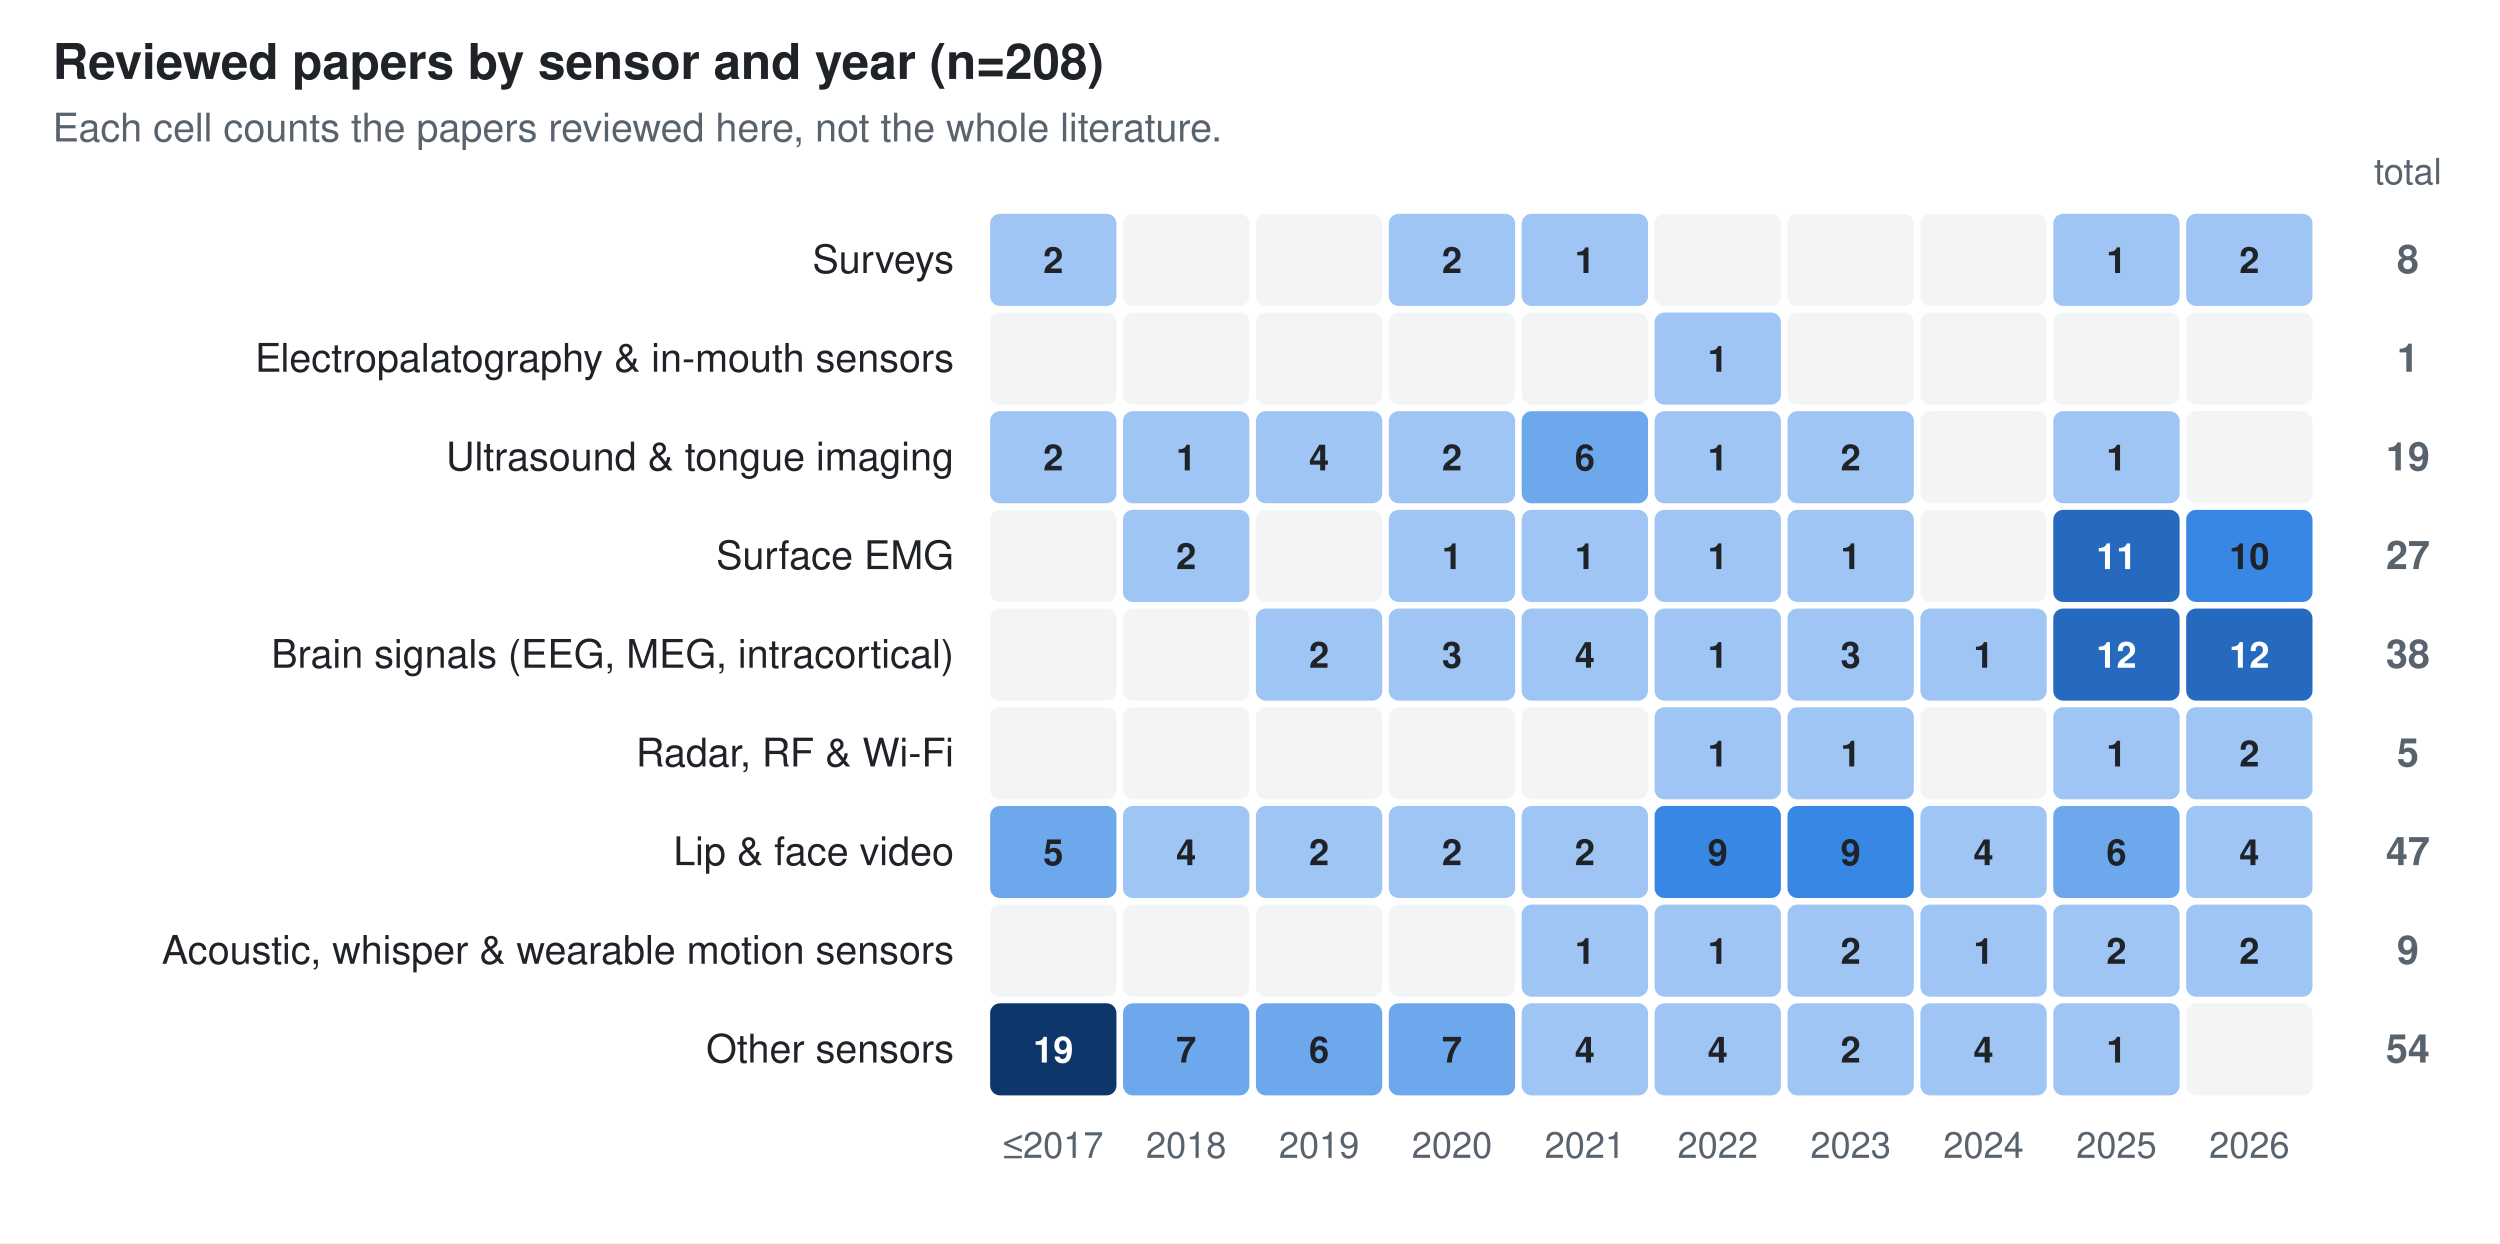
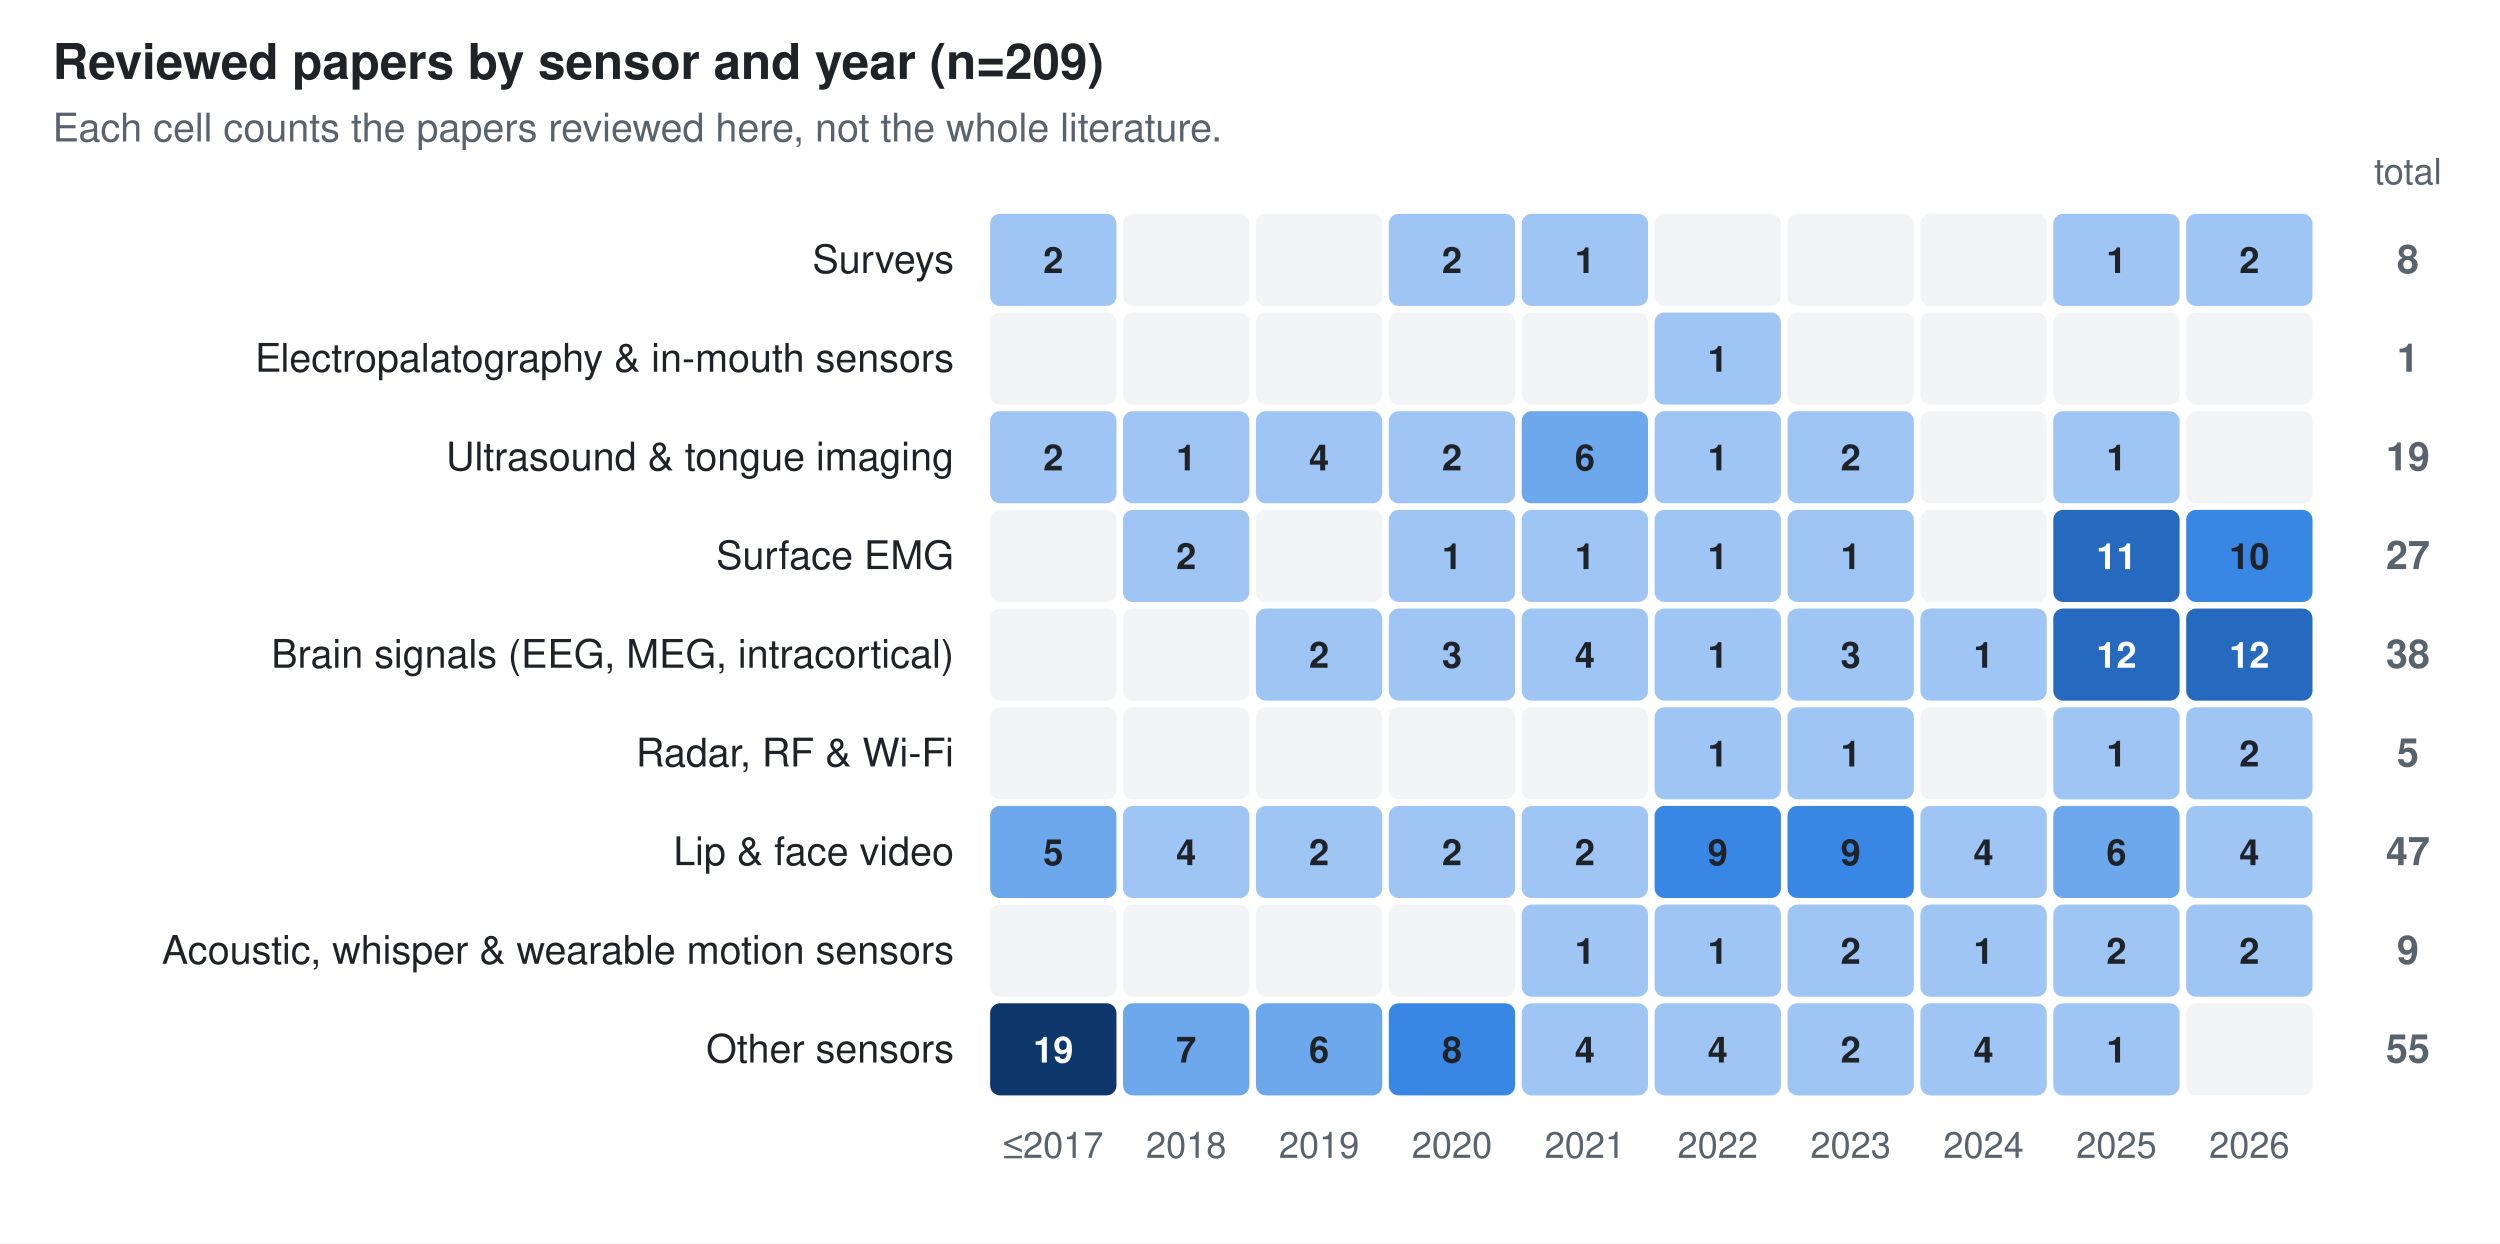
- <svg xmlns="http://www.w3.org/2000/svg" width="760" height="378" viewBox="0 0 760 378" font-family="-apple-system, BlinkMacSystemFont, 'Segoe UI', Helvetica, Arial, sans-serif" role="img" aria-label="Reviewed papers by sensor and year (n=208)">
+ <svg xmlns="http://www.w3.org/2000/svg" width="760" height="378" viewBox="0 0 760 378" font-family="-apple-system, BlinkMacSystemFont, 'Segoe UI', Helvetica, Arial, sans-serif" role="img" aria-label="Reviewed papers by sensor and year (n=209)">
  <rect width="760" height="378" fill="#ffffff" />
-   <text x="16.0" y="24.0" font-size="15" fill="#1f2328" text-anchor="start" font-weight="600">Reviewed papers by sensor and year (n=208)</text>
+   <text x="16.0" y="24.0" font-size="15" fill="#1f2328" text-anchor="start" font-weight="600">Reviewed papers by sensor and year (n=209)</text>
  <text x="16.0" y="43.0" font-size="12" fill="#59636e" text-anchor="start">Each cell counts the papers reviewed here, not the whole literature.</text>
  <text x="320.2" y="352.0" font-size="11" fill="#59636e" text-anchor="middle">≤2017</text>
  <text x="360.6" y="352.0" font-size="11" fill="#59636e" text-anchor="middle">2018</text>
  <text x="401.0" y="352.0" font-size="11" fill="#59636e" text-anchor="middle">2019</text>
  <text x="441.4" y="352.0" font-size="11" fill="#59636e" text-anchor="middle">2020</text>
  <text x="481.8" y="352.0" font-size="11" fill="#59636e" text-anchor="middle">2021</text>
  <text x="522.2" y="352.0" font-size="11" fill="#59636e" text-anchor="middle">2022</text>
  <text x="562.6" y="352.0" font-size="11" fill="#59636e" text-anchor="middle">2023</text>
  <text x="603.0" y="352.0" font-size="11" fill="#59636e" text-anchor="middle">2024</text>
  <text x="643.4" y="352.0" font-size="11" fill="#59636e" text-anchor="middle">2025</text>
  <text x="683.8" y="352.0" font-size="11" fill="#59636e" text-anchor="middle">2026</text>
  <text x="732.0" y="56.0" font-size="11" fill="#59636e" text-anchor="middle">total</text>
  <text x="290.0" y="83.0" font-size="12" fill="#1f2328" text-anchor="end">Surveys</text>
  <rect x="301.0" y="65.0" width="38.4" height="28.0" rx="3" fill="#9ec5f4" />
  <text x="320.2" y="83.0" font-size="11" fill="#1f2328" text-anchor="middle" font-weight="600">2</text>
  <rect x="341.4" y="65.0" width="38.4" height="28.0" rx="3" fill="#f3f4f6" />
  <rect x="381.8" y="65.0" width="38.4" height="28.0" rx="3" fill="#f3f4f6" />
  <rect x="422.2" y="65.0" width="38.4" height="28.0" rx="3" fill="#9ec5f4" />
  <text x="441.4" y="83.0" font-size="11" fill="#1f2328" text-anchor="middle" font-weight="600">2</text>
  <rect x="462.6" y="65.0" width="38.4" height="28.0" rx="3" fill="#9ec5f4" />
  <text x="481.8" y="83.0" font-size="11" fill="#1f2328" text-anchor="middle" font-weight="600">1</text>
  <rect x="503.0" y="65.0" width="38.4" height="28.0" rx="3" fill="#f3f4f6" />
  <rect x="543.4" y="65.0" width="38.4" height="28.0" rx="3" fill="#f3f4f6" />
  <rect x="583.8" y="65.0" width="38.4" height="28.0" rx="3" fill="#f3f4f6" />
  <rect x="624.2" y="65.0" width="38.4" height="28.0" rx="3" fill="#9ec5f4" />
  <text x="643.4" y="83.0" font-size="11" fill="#1f2328" text-anchor="middle" font-weight="600">1</text>
  <rect x="664.6" y="65.0" width="38.4" height="28.0" rx="3" fill="#9ec5f4" />
  <text x="683.8" y="83.0" font-size="11" fill="#1f2328" text-anchor="middle" font-weight="600">2</text>
  <text x="732.0" y="83.0" font-size="12" fill="#59636e" text-anchor="middle" font-weight="600">8</text>
  <text x="290.0" y="113.0" font-size="12" fill="#1f2328" text-anchor="end">Electropalatography &amp; in-mouth sensors</text>
  <rect x="301.0" y="95.0" width="38.4" height="28.0" rx="3" fill="#f3f4f6" />
  <rect x="341.4" y="95.0" width="38.4" height="28.0" rx="3" fill="#f3f4f6" />
  <rect x="381.8" y="95.0" width="38.4" height="28.0" rx="3" fill="#f3f4f6" />
  <rect x="422.2" y="95.0" width="38.4" height="28.0" rx="3" fill="#f3f4f6" />
  <rect x="462.6" y="95.0" width="38.4" height="28.0" rx="3" fill="#f3f4f6" />
  <rect x="503.0" y="95.0" width="38.4" height="28.0" rx="3" fill="#9ec5f4" />
  <text x="522.2" y="113.0" font-size="11" fill="#1f2328" text-anchor="middle" font-weight="600">1</text>
  <rect x="543.4" y="95.0" width="38.4" height="28.0" rx="3" fill="#f3f4f6" />
  <rect x="583.8" y="95.0" width="38.4" height="28.0" rx="3" fill="#f3f4f6" />
  <rect x="624.2" y="95.0" width="38.4" height="28.0" rx="3" fill="#f3f4f6" />
  <rect x="664.6" y="95.0" width="38.4" height="28.0" rx="3" fill="#f3f4f6" />
  <text x="732.0" y="113.0" font-size="12" fill="#59636e" text-anchor="middle" font-weight="600">1</text>
  <text x="290.0" y="143.0" font-size="12" fill="#1f2328" text-anchor="end">Ultrasound &amp; tongue imaging</text>
  <rect x="301.0" y="125.0" width="38.4" height="28.0" rx="3" fill="#9ec5f4" />
  <text x="320.2" y="143.0" font-size="11" fill="#1f2328" text-anchor="middle" font-weight="600">2</text>
  <rect x="341.4" y="125.0" width="38.4" height="28.0" rx="3" fill="#9ec5f4" />
  <text x="360.6" y="143.0" font-size="11" fill="#1f2328" text-anchor="middle" font-weight="600">1</text>
  <rect x="381.8" y="125.0" width="38.4" height="28.0" rx="3" fill="#9ec5f4" />
  <text x="401.0" y="143.0" font-size="11" fill="#1f2328" text-anchor="middle" font-weight="600">4</text>
  <rect x="422.2" y="125.0" width="38.4" height="28.0" rx="3" fill="#9ec5f4" />
  <text x="441.4" y="143.0" font-size="11" fill="#1f2328" text-anchor="middle" font-weight="600">2</text>
  <rect x="462.6" y="125.0" width="38.4" height="28.0" rx="3" fill="#6da7ec" />
  <text x="481.8" y="143.0" font-size="11" fill="#1f2328" text-anchor="middle" font-weight="600">6</text>
  <rect x="503.0" y="125.0" width="38.4" height="28.0" rx="3" fill="#9ec5f4" />
  <text x="522.2" y="143.0" font-size="11" fill="#1f2328" text-anchor="middle" font-weight="600">1</text>
  <rect x="543.4" y="125.0" width="38.4" height="28.0" rx="3" fill="#9ec5f4" />
  <text x="562.6" y="143.0" font-size="11" fill="#1f2328" text-anchor="middle" font-weight="600">2</text>
  <rect x="583.8" y="125.0" width="38.4" height="28.0" rx="3" fill="#f3f4f6" />
  <rect x="624.2" y="125.0" width="38.4" height="28.0" rx="3" fill="#9ec5f4" />
  <text x="643.4" y="143.0" font-size="11" fill="#1f2328" text-anchor="middle" font-weight="600">1</text>
  <rect x="664.6" y="125.0" width="38.4" height="28.0" rx="3" fill="#f3f4f6" />
  <text x="732.0" y="143.0" font-size="12" fill="#59636e" text-anchor="middle" font-weight="600">19</text>
  <text x="290.0" y="173.0" font-size="12" fill="#1f2328" text-anchor="end">Surface EMG</text>
  <rect x="301.0" y="155.0" width="38.4" height="28.0" rx="3" fill="#f3f4f6" />
  <rect x="341.4" y="155.0" width="38.4" height="28.0" rx="3" fill="#9ec5f4" />
  <text x="360.6" y="173.0" font-size="11" fill="#1f2328" text-anchor="middle" font-weight="600">2</text>
  <rect x="381.8" y="155.0" width="38.4" height="28.0" rx="3" fill="#f3f4f6" />
  <rect x="422.2" y="155.0" width="38.4" height="28.0" rx="3" fill="#9ec5f4" />
  <text x="441.4" y="173.0" font-size="11" fill="#1f2328" text-anchor="middle" font-weight="600">1</text>
  <rect x="462.6" y="155.0" width="38.4" height="28.0" rx="3" fill="#9ec5f4" />
  <text x="481.8" y="173.0" font-size="11" fill="#1f2328" text-anchor="middle" font-weight="600">1</text>
  <rect x="503.0" y="155.0" width="38.4" height="28.0" rx="3" fill="#9ec5f4" />
  <text x="522.2" y="173.0" font-size="11" fill="#1f2328" text-anchor="middle" font-weight="600">1</text>
  <rect x="543.4" y="155.0" width="38.4" height="28.0" rx="3" fill="#9ec5f4" />
  <text x="562.6" y="173.0" font-size="11" fill="#1f2328" text-anchor="middle" font-weight="600">1</text>
  <rect x="583.8" y="155.0" width="38.4" height="28.0" rx="3" fill="#f3f4f6" />
  <rect x="624.2" y="155.0" width="38.4" height="28.0" rx="3" fill="#256abf" />
  <text x="643.4" y="173.0" font-size="11" fill="#ffffff" text-anchor="middle" font-weight="600">11</text>
  <rect x="664.6" y="155.0" width="38.4" height="28.0" rx="3" fill="#3987e5" />
  <text x="683.8" y="173.0" font-size="11" fill="#1f2328" text-anchor="middle" font-weight="600">10</text>
  <text x="732.0" y="173.0" font-size="12" fill="#59636e" text-anchor="middle" font-weight="600">27</text>
  <text x="290.0" y="203.0" font-size="12" fill="#1f2328" text-anchor="end">Brain signals (EEG, MEG, intracortical)</text>
  <rect x="301.0" y="185.0" width="38.4" height="28.0" rx="3" fill="#f3f4f6" />
  <rect x="341.4" y="185.0" width="38.4" height="28.0" rx="3" fill="#f3f4f6" />
  <rect x="381.8" y="185.0" width="38.4" height="28.0" rx="3" fill="#9ec5f4" />
  <text x="401.0" y="203.0" font-size="11" fill="#1f2328" text-anchor="middle" font-weight="600">2</text>
  <rect x="422.2" y="185.0" width="38.4" height="28.0" rx="3" fill="#9ec5f4" />
  <text x="441.4" y="203.0" font-size="11" fill="#1f2328" text-anchor="middle" font-weight="600">3</text>
  <rect x="462.6" y="185.0" width="38.4" height="28.0" rx="3" fill="#9ec5f4" />
  <text x="481.8" y="203.0" font-size="11" fill="#1f2328" text-anchor="middle" font-weight="600">4</text>
  <rect x="503.0" y="185.0" width="38.4" height="28.0" rx="3" fill="#9ec5f4" />
  <text x="522.2" y="203.0" font-size="11" fill="#1f2328" text-anchor="middle" font-weight="600">1</text>
  <rect x="543.4" y="185.0" width="38.4" height="28.0" rx="3" fill="#9ec5f4" />
  <text x="562.6" y="203.0" font-size="11" fill="#1f2328" text-anchor="middle" font-weight="600">3</text>
  <rect x="583.8" y="185.0" width="38.4" height="28.0" rx="3" fill="#9ec5f4" />
  <text x="603.0" y="203.0" font-size="11" fill="#1f2328" text-anchor="middle" font-weight="600">1</text>
  <rect x="624.2" y="185.0" width="38.4" height="28.0" rx="3" fill="#256abf" />
  <text x="643.4" y="203.0" font-size="11" fill="#ffffff" text-anchor="middle" font-weight="600">12</text>
  <rect x="664.6" y="185.0" width="38.4" height="28.0" rx="3" fill="#256abf" />
  <text x="683.8" y="203.0" font-size="11" fill="#ffffff" text-anchor="middle" font-weight="600">12</text>
  <text x="732.0" y="203.0" font-size="12" fill="#59636e" text-anchor="middle" font-weight="600">38</text>
  <text x="290.0" y="233.0" font-size="12" fill="#1f2328" text-anchor="end">Radar, RF &amp; Wi-Fi</text>
  <rect x="301.0" y="215.0" width="38.4" height="28.0" rx="3" fill="#f3f4f6" />
  <rect x="341.4" y="215.0" width="38.4" height="28.0" rx="3" fill="#f3f4f6" />
  <rect x="381.8" y="215.0" width="38.4" height="28.0" rx="3" fill="#f3f4f6" />
  <rect x="422.2" y="215.0" width="38.4" height="28.0" rx="3" fill="#f3f4f6" />
  <rect x="462.6" y="215.0" width="38.4" height="28.0" rx="3" fill="#f3f4f6" />
  <rect x="503.0" y="215.0" width="38.4" height="28.0" rx="3" fill="#9ec5f4" />
  <text x="522.2" y="233.0" font-size="11" fill="#1f2328" text-anchor="middle" font-weight="600">1</text>
  <rect x="543.4" y="215.0" width="38.4" height="28.0" rx="3" fill="#9ec5f4" />
  <text x="562.6" y="233.0" font-size="11" fill="#1f2328" text-anchor="middle" font-weight="600">1</text>
  <rect x="583.8" y="215.0" width="38.4" height="28.0" rx="3" fill="#f3f4f6" />
  <rect x="624.2" y="215.0" width="38.4" height="28.0" rx="3" fill="#9ec5f4" />
  <text x="643.4" y="233.0" font-size="11" fill="#1f2328" text-anchor="middle" font-weight="600">1</text>
  <rect x="664.6" y="215.0" width="38.4" height="28.0" rx="3" fill="#9ec5f4" />
  <text x="683.8" y="233.0" font-size="11" fill="#1f2328" text-anchor="middle" font-weight="600">2</text>
  <text x="732.0" y="233.0" font-size="12" fill="#59636e" text-anchor="middle" font-weight="600">5</text>
  <text x="290.0" y="263.0" font-size="12" fill="#1f2328" text-anchor="end">Lip &amp; face video</text>
  <rect x="301.0" y="245.0" width="38.4" height="28.0" rx="3" fill="#6da7ec" />
  <text x="320.2" y="263.0" font-size="11" fill="#1f2328" text-anchor="middle" font-weight="600">5</text>
  <rect x="341.4" y="245.0" width="38.4" height="28.0" rx="3" fill="#9ec5f4" />
  <text x="360.6" y="263.0" font-size="11" fill="#1f2328" text-anchor="middle" font-weight="600">4</text>
  <rect x="381.8" y="245.0" width="38.4" height="28.0" rx="3" fill="#9ec5f4" />
  <text x="401.0" y="263.0" font-size="11" fill="#1f2328" text-anchor="middle" font-weight="600">2</text>
  <rect x="422.2" y="245.0" width="38.4" height="28.0" rx="3" fill="#9ec5f4" />
  <text x="441.4" y="263.0" font-size="11" fill="#1f2328" text-anchor="middle" font-weight="600">2</text>
  <rect x="462.6" y="245.0" width="38.4" height="28.0" rx="3" fill="#9ec5f4" />
  <text x="481.8" y="263.0" font-size="11" fill="#1f2328" text-anchor="middle" font-weight="600">2</text>
  <rect x="503.0" y="245.0" width="38.4" height="28.0" rx="3" fill="#3987e5" />
  <text x="522.2" y="263.0" font-size="11" fill="#1f2328" text-anchor="middle" font-weight="600">9</text>
  <rect x="543.4" y="245.0" width="38.4" height="28.0" rx="3" fill="#3987e5" />
  <text x="562.6" y="263.0" font-size="11" fill="#1f2328" text-anchor="middle" font-weight="600">9</text>
  <rect x="583.8" y="245.0" width="38.4" height="28.0" rx="3" fill="#9ec5f4" />
  <text x="603.0" y="263.0" font-size="11" fill="#1f2328" text-anchor="middle" font-weight="600">4</text>
  <rect x="624.2" y="245.0" width="38.4" height="28.0" rx="3" fill="#6da7ec" />
  <text x="643.4" y="263.0" font-size="11" fill="#1f2328" text-anchor="middle" font-weight="600">6</text>
  <rect x="664.6" y="245.0" width="38.4" height="28.0" rx="3" fill="#9ec5f4" />
  <text x="683.8" y="263.0" font-size="11" fill="#1f2328" text-anchor="middle" font-weight="600">4</text>
  <text x="732.0" y="263.0" font-size="12" fill="#59636e" text-anchor="middle" font-weight="600">47</text>
  <text x="290.0" y="293.0" font-size="12" fill="#1f2328" text-anchor="end">Acoustic, whisper &amp; wearable motion sensors</text>
  <rect x="301.0" y="275.0" width="38.4" height="28.0" rx="3" fill="#f3f4f6" />
  <rect x="341.4" y="275.0" width="38.4" height="28.0" rx="3" fill="#f3f4f6" />
  <rect x="381.8" y="275.0" width="38.4" height="28.0" rx="3" fill="#f3f4f6" />
  <rect x="422.2" y="275.0" width="38.4" height="28.0" rx="3" fill="#f3f4f6" />
  <rect x="462.6" y="275.0" width="38.4" height="28.0" rx="3" fill="#9ec5f4" />
  <text x="481.8" y="293.0" font-size="11" fill="#1f2328" text-anchor="middle" font-weight="600">1</text>
  <rect x="503.0" y="275.0" width="38.4" height="28.0" rx="3" fill="#9ec5f4" />
  <text x="522.2" y="293.0" font-size="11" fill="#1f2328" text-anchor="middle" font-weight="600">1</text>
  <rect x="543.4" y="275.0" width="38.4" height="28.0" rx="3" fill="#9ec5f4" />
  <text x="562.6" y="293.0" font-size="11" fill="#1f2328" text-anchor="middle" font-weight="600">2</text>
  <rect x="583.8" y="275.0" width="38.4" height="28.0" rx="3" fill="#9ec5f4" />
  <text x="603.0" y="293.0" font-size="11" fill="#1f2328" text-anchor="middle" font-weight="600">1</text>
  <rect x="624.2" y="275.0" width="38.4" height="28.0" rx="3" fill="#9ec5f4" />
  <text x="643.4" y="293.0" font-size="11" fill="#1f2328" text-anchor="middle" font-weight="600">2</text>
  <rect x="664.6" y="275.0" width="38.4" height="28.0" rx="3" fill="#9ec5f4" />
  <text x="683.8" y="293.0" font-size="11" fill="#1f2328" text-anchor="middle" font-weight="600">2</text>
  <text x="732.0" y="293.0" font-size="12" fill="#59636e" text-anchor="middle" font-weight="600">9</text>
  <text x="290.0" y="323.0" font-size="12" fill="#1f2328" text-anchor="end">Other sensors</text>
  <rect x="301.0" y="305.0" width="38.4" height="28.0" rx="3" fill="#0d366b" />
  <text x="320.2" y="323.0" font-size="11" fill="#ffffff" text-anchor="middle" font-weight="600">19</text>
  <rect x="341.4" y="305.0" width="38.4" height="28.0" rx="3" fill="#6da7ec" />
  <text x="360.6" y="323.0" font-size="11" fill="#1f2328" text-anchor="middle" font-weight="600">7</text>
  <rect x="381.8" y="305.0" width="38.4" height="28.0" rx="3" fill="#6da7ec" />
  <text x="401.0" y="323.0" font-size="11" fill="#1f2328" text-anchor="middle" font-weight="600">6</text>
-   <rect x="422.2" y="305.0" width="38.4" height="28.0" rx="3" fill="#6da7ec" />
-   <text x="441.4" y="323.0" font-size="11" fill="#1f2328" text-anchor="middle" font-weight="600">7</text>
+   <rect x="422.2" y="305.0" width="38.4" height="28.0" rx="3" fill="#3987e5" />
+   <text x="441.4" y="323.0" font-size="11" fill="#1f2328" text-anchor="middle" font-weight="600">8</text>
  <rect x="462.6" y="305.0" width="38.4" height="28.0" rx="3" fill="#9ec5f4" />
  <text x="481.8" y="323.0" font-size="11" fill="#1f2328" text-anchor="middle" font-weight="600">4</text>
  <rect x="503.0" y="305.0" width="38.4" height="28.0" rx="3" fill="#9ec5f4" />
  <text x="522.2" y="323.0" font-size="11" fill="#1f2328" text-anchor="middle" font-weight="600">4</text>
  <rect x="543.4" y="305.0" width="38.4" height="28.0" rx="3" fill="#9ec5f4" />
  <text x="562.6" y="323.0" font-size="11" fill="#1f2328" text-anchor="middle" font-weight="600">2</text>
  <rect x="583.8" y="305.0" width="38.4" height="28.0" rx="3" fill="#9ec5f4" />
  <text x="603.0" y="323.0" font-size="11" fill="#1f2328" text-anchor="middle" font-weight="600">4</text>
  <rect x="624.2" y="305.0" width="38.4" height="28.0" rx="3" fill="#9ec5f4" />
  <text x="643.4" y="323.0" font-size="11" fill="#1f2328" text-anchor="middle" font-weight="600">1</text>
  <rect x="664.6" y="305.0" width="38.4" height="28.0" rx="3" fill="#f3f4f6" />
-   <text x="732.0" y="323.0" font-size="12" fill="#59636e" text-anchor="middle" font-weight="600">54</text>
+   <text x="732.0" y="323.0" font-size="12" fill="#59636e" text-anchor="middle" font-weight="600">55</text>
</svg>
